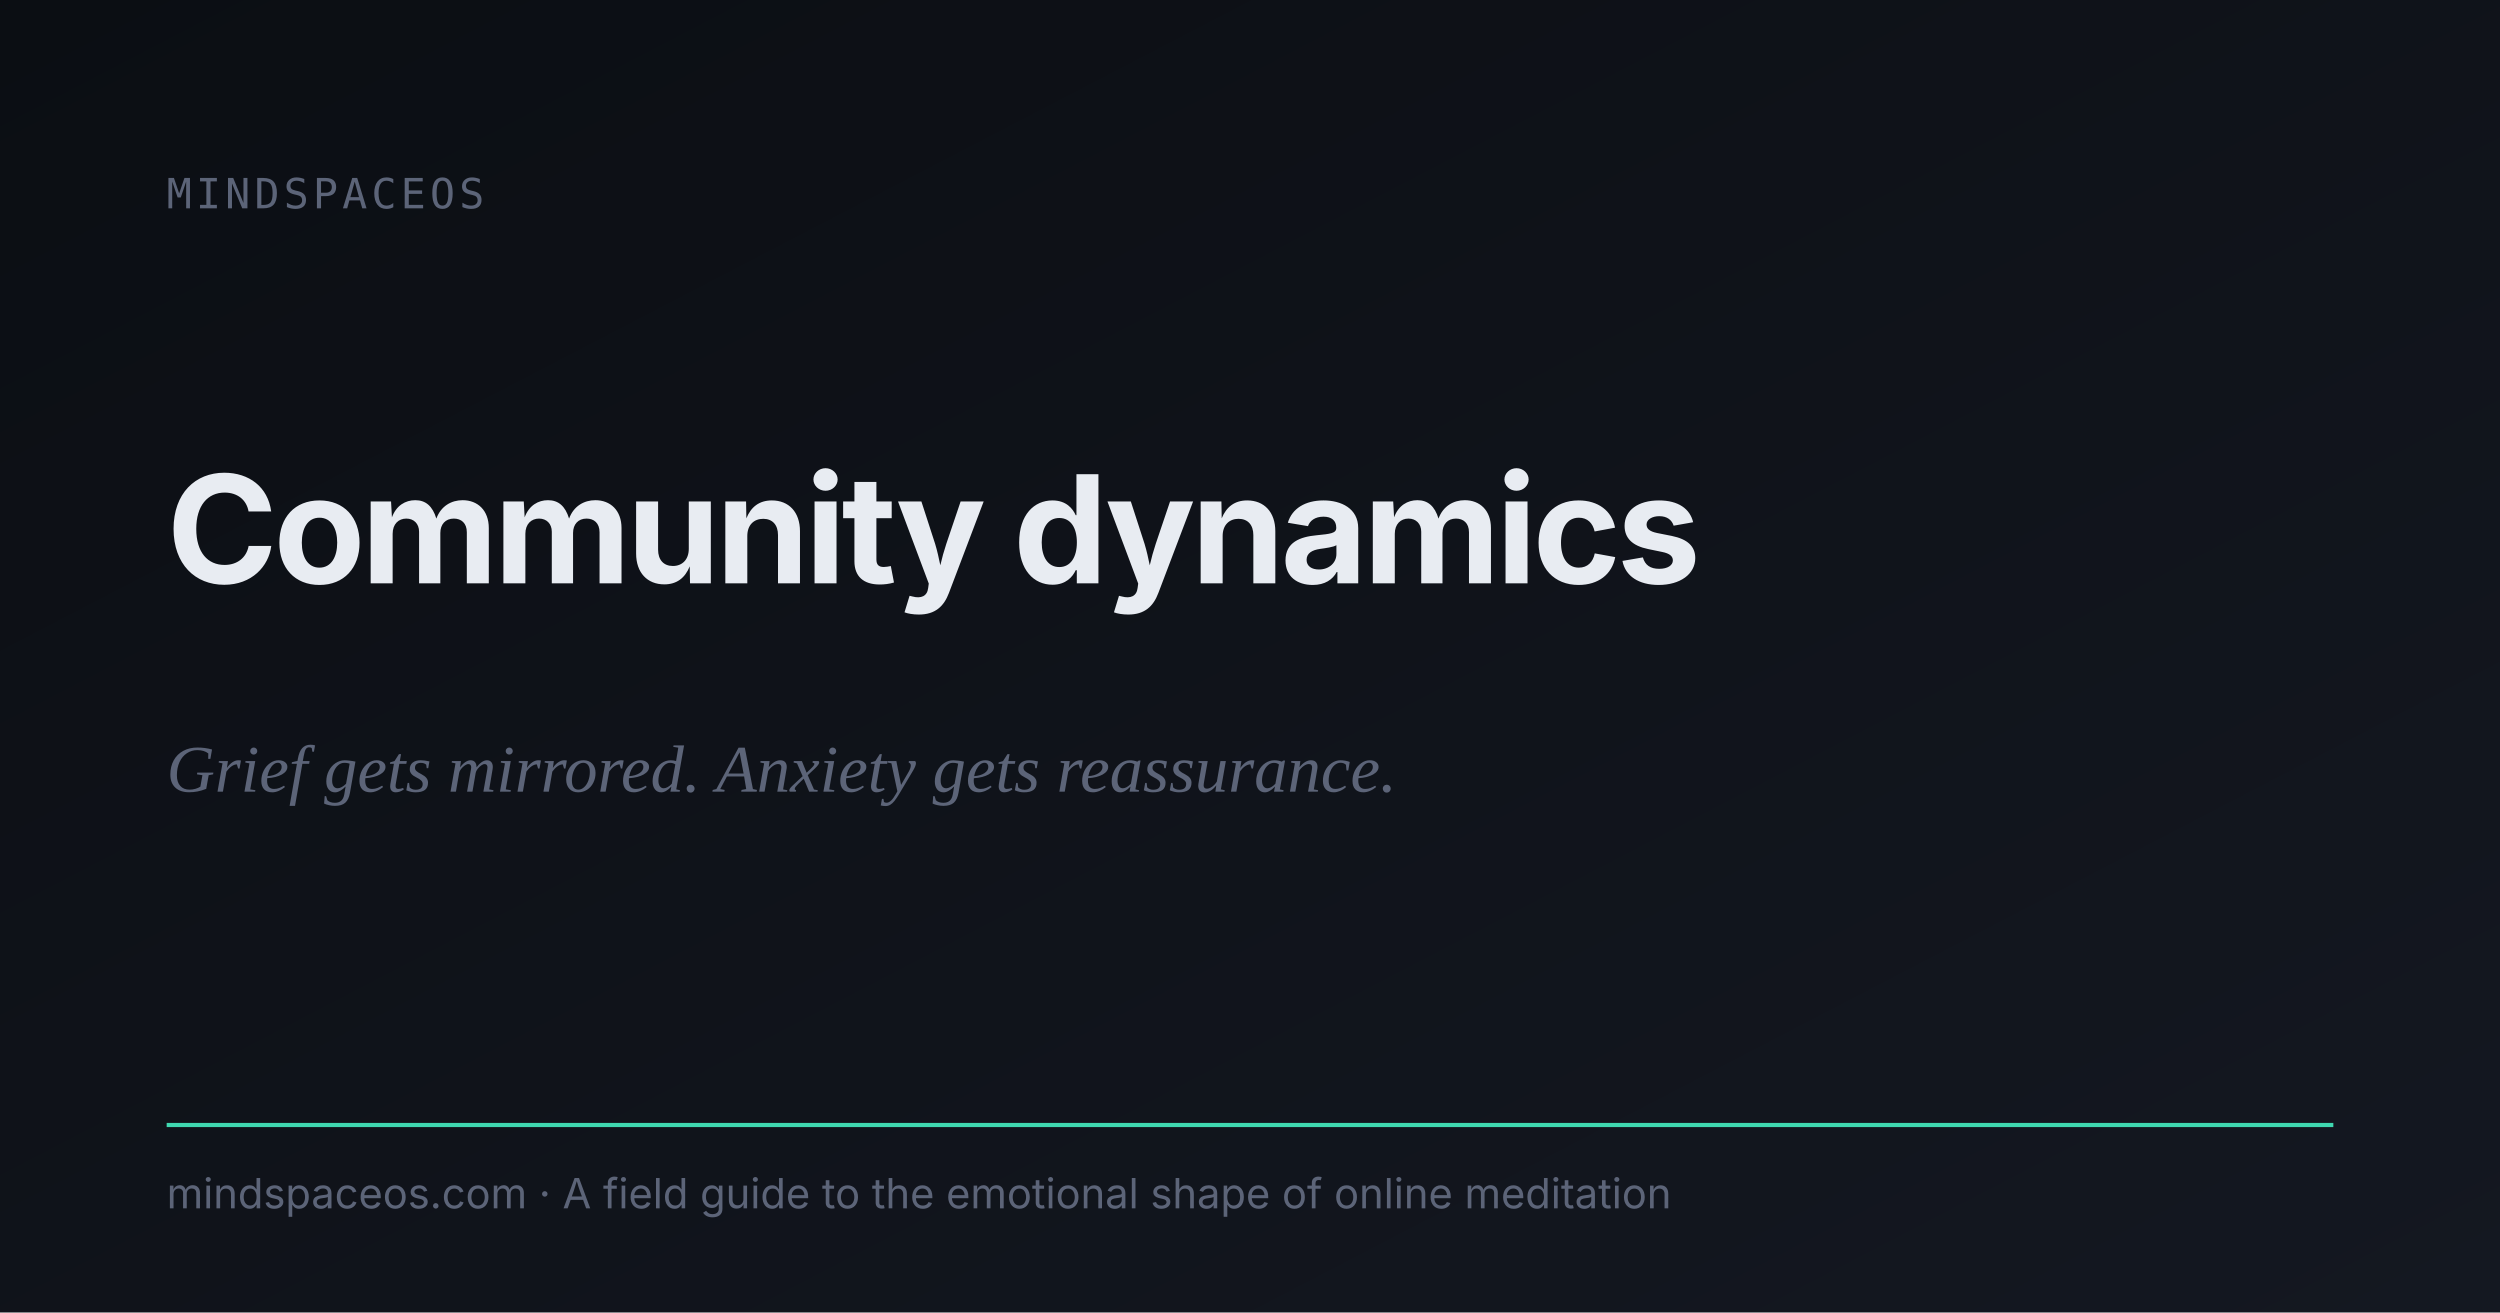
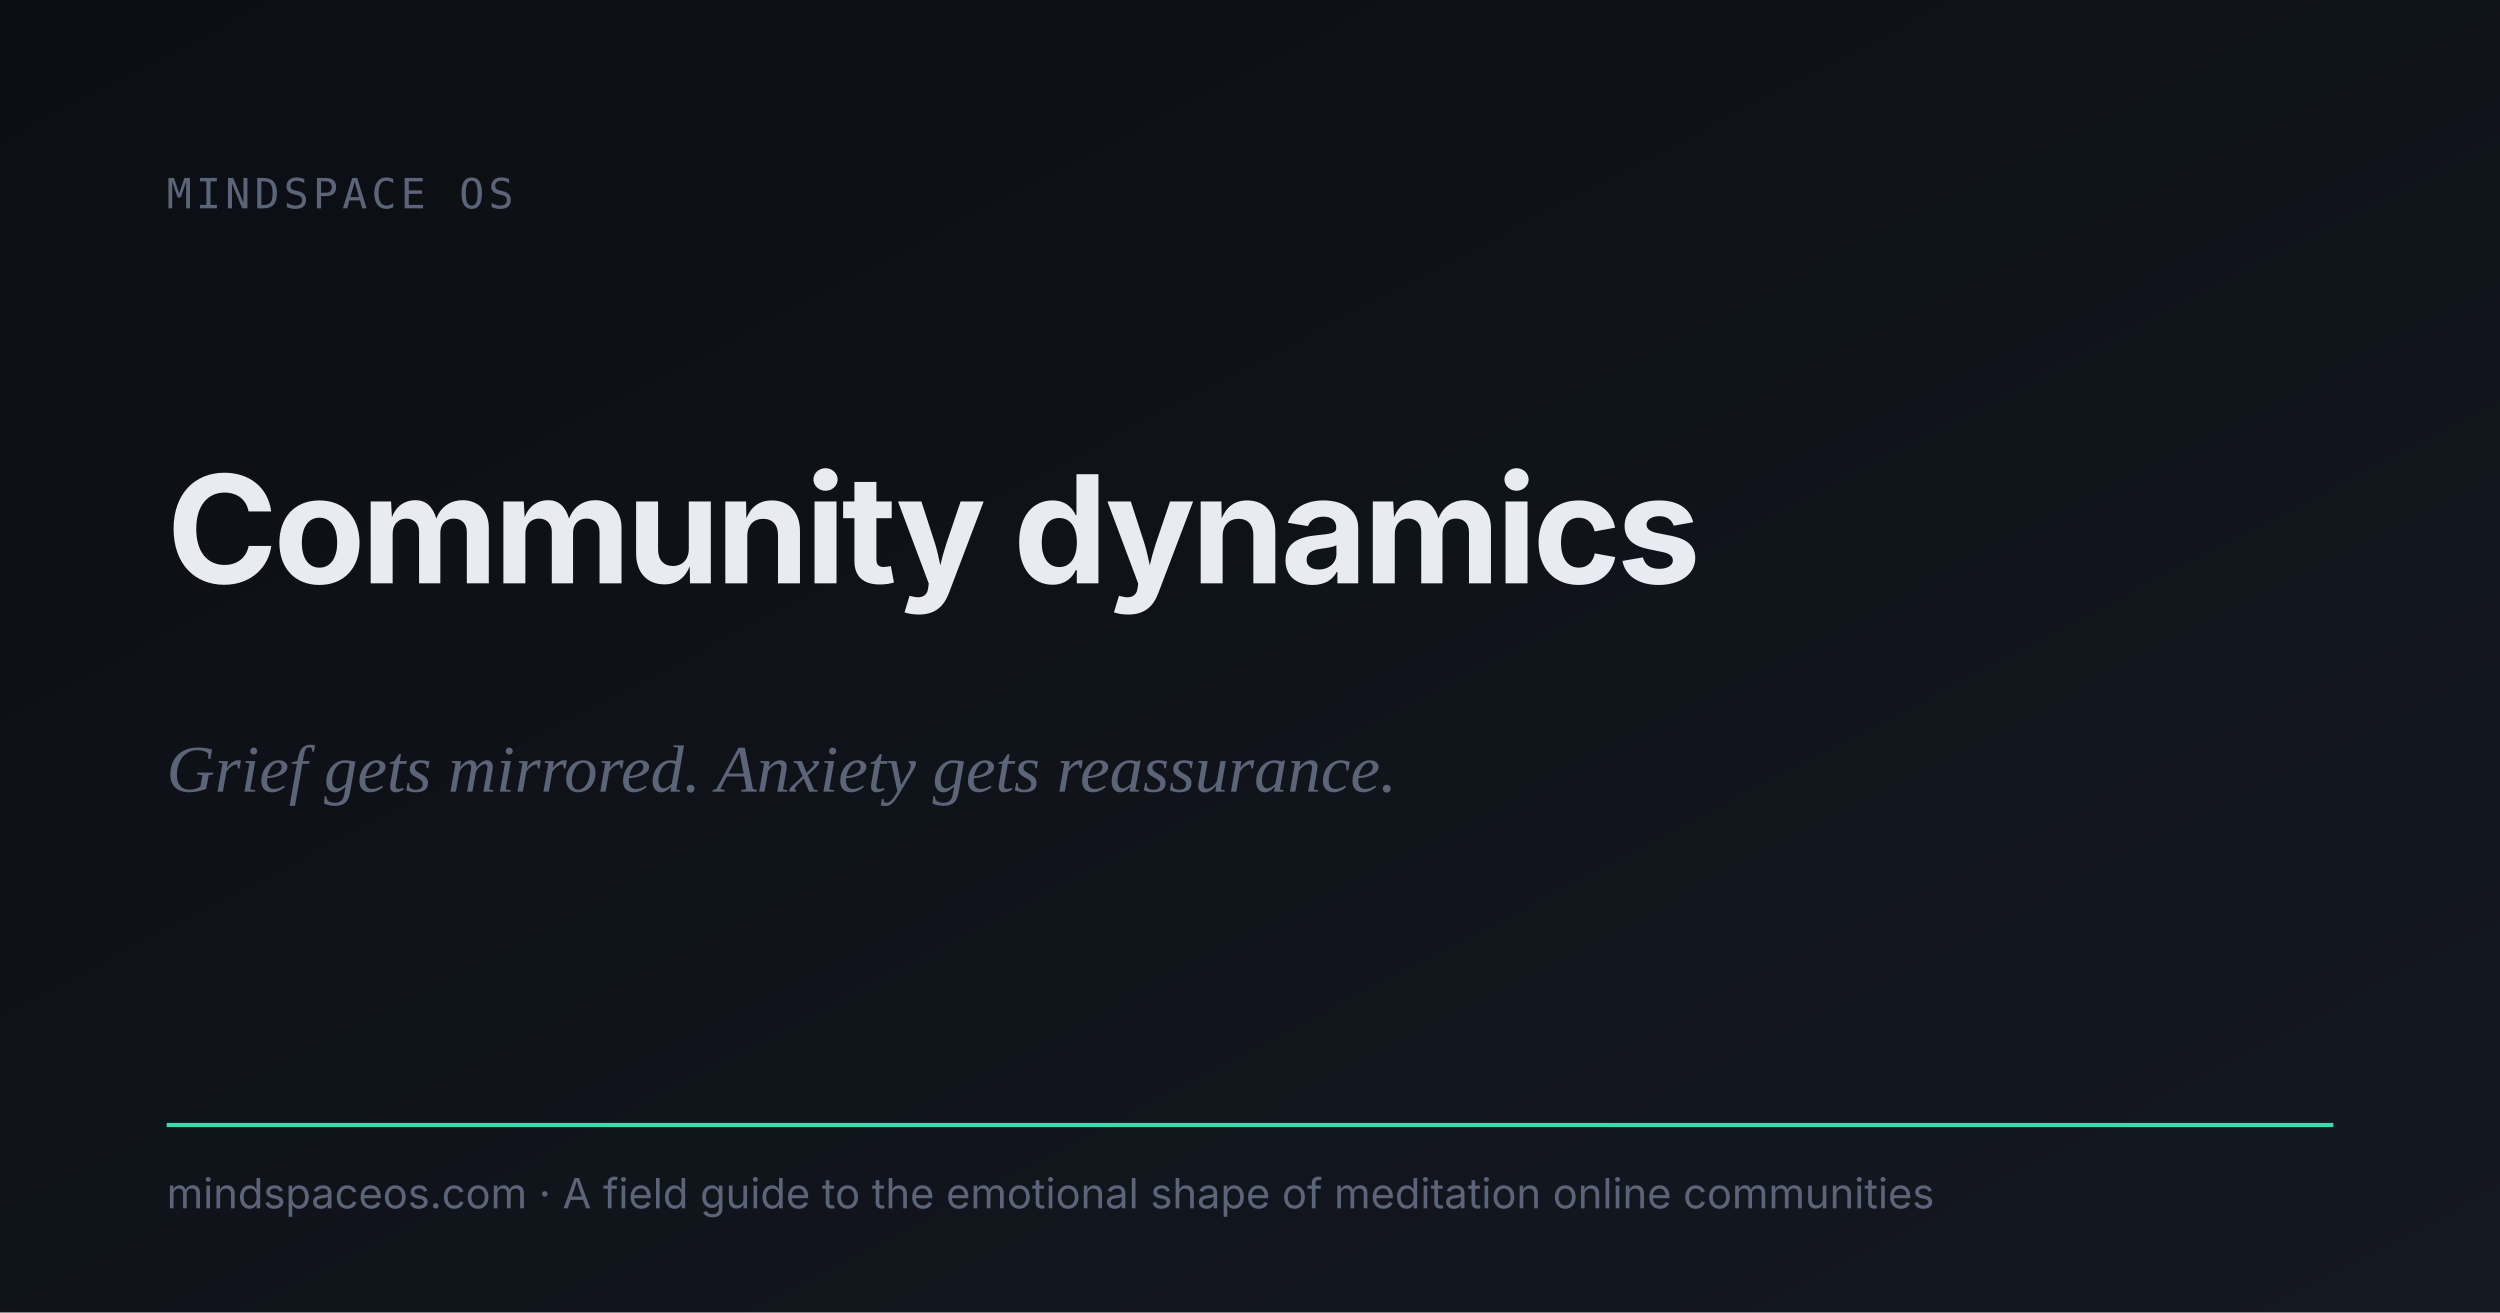
<svg xmlns="http://www.w3.org/2000/svg" viewBox="0 0 1200 630" preserveAspectRatio="xMidYMid meet">
  <defs>
    <linearGradient id="bg" x1="0" y1="0" x2="1" y2="1">
      <stop offset="0" stop-color="#0B0E13" />
      <stop offset="1" stop-color="#141821" />
    </linearGradient>
  </defs>
  <rect width="1200" height="630" fill="url(#bg)" />
-   <text x="80" y="100" fill="#5C6478" font-family="ui-monospace, Menlo, monospace" font-size="20" letter-spacing="2" text-transform="uppercase">MINDSPACEOS</text>
+   <text x="80" y="100" fill="#5C6478" font-family="ui-monospace, Menlo, monospace" font-size="20" letter-spacing="2" text-transform="uppercase">MINDSPACE OS</text>
  <text x="80" y="280" fill="#E8ECF2" font-family="Inter, system-ui, sans-serif" font-size="72" font-weight="700" letter-spacing="-2">Community dynamics</text>
  <text x="80" y="380" fill="#5C6478" font-family="Source Serif 4, Georgia, serif" font-style="italic" font-size="32">Grief gets mirrored. Anxiety gets reassurance.</text>
  <line x1="80" y1="540" x2="1120" y2="540" stroke="#3FD8B0" stroke-width="2" />
-   <text x="80" y="580" fill="#5C6478" font-family="Inter, system-ui, sans-serif" font-size="20">mindspaceos.com · A field guide to the emotional shape of online meditation</text>
+   <text x="80" y="580" fill="#5C6478" font-family="Inter, system-ui, sans-serif" font-size="20">mindspaceos.com · A field guide to the emotional shape of meditation online communities</text>
</svg>
